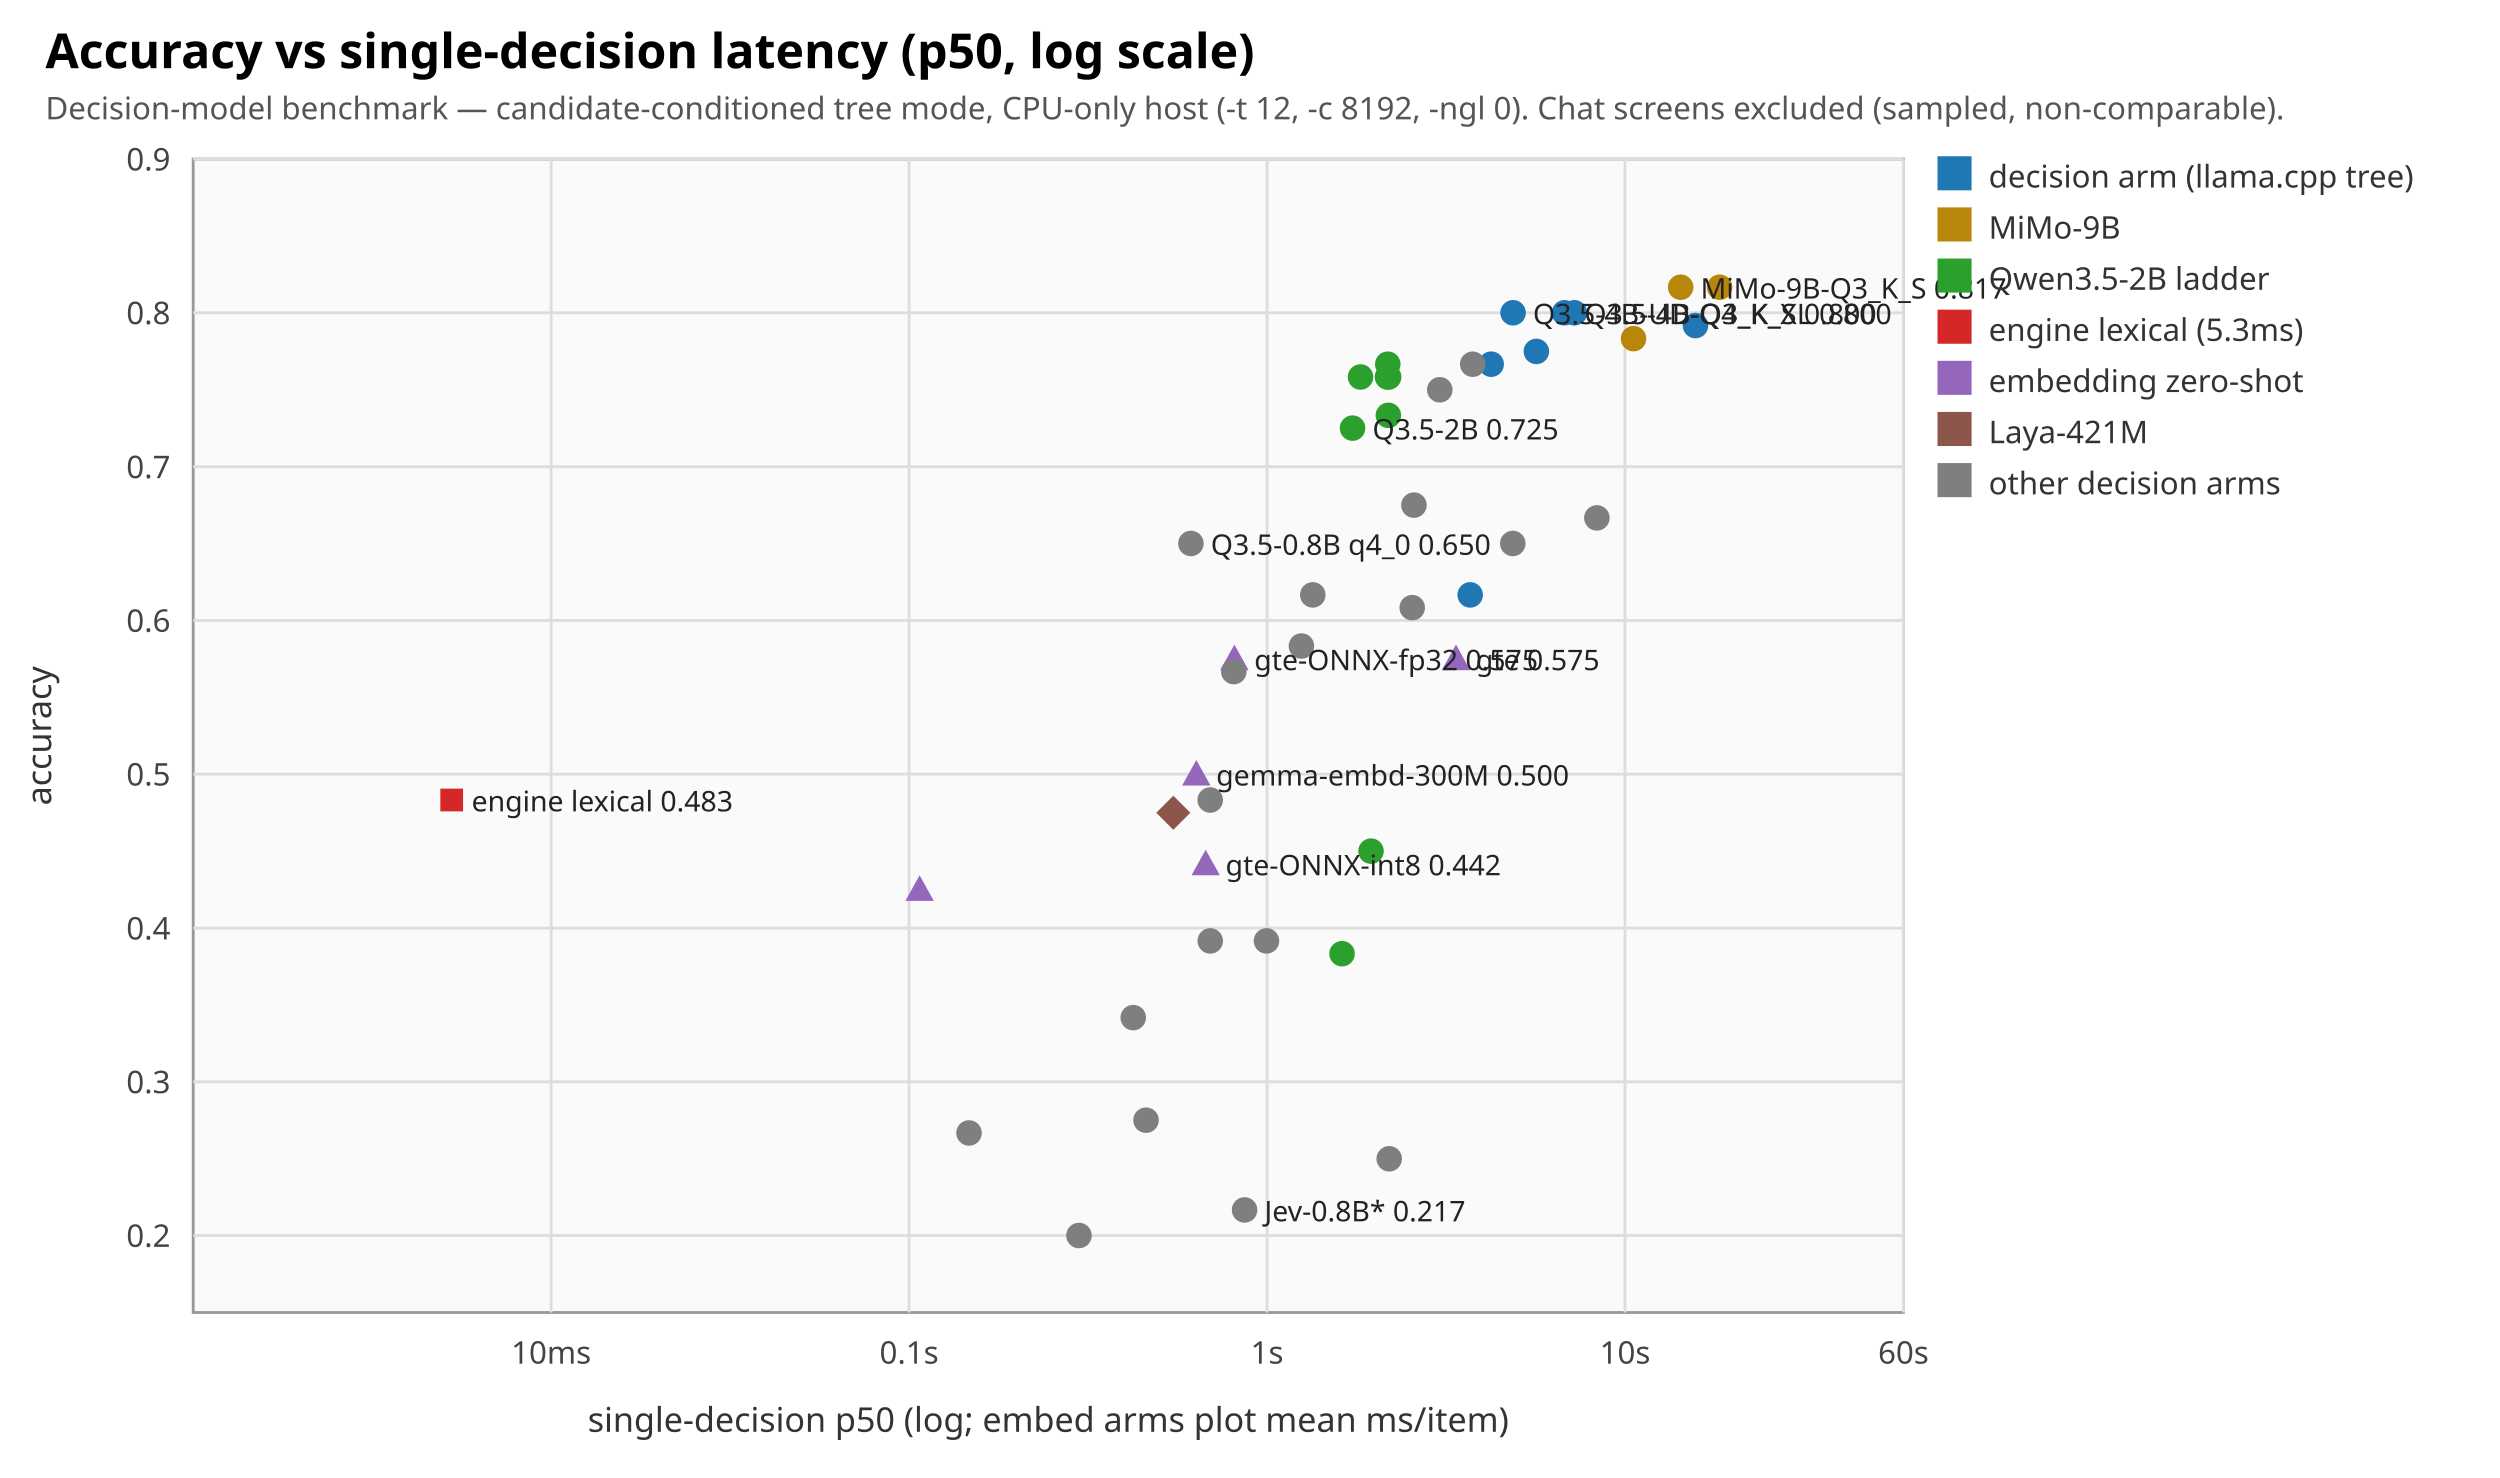
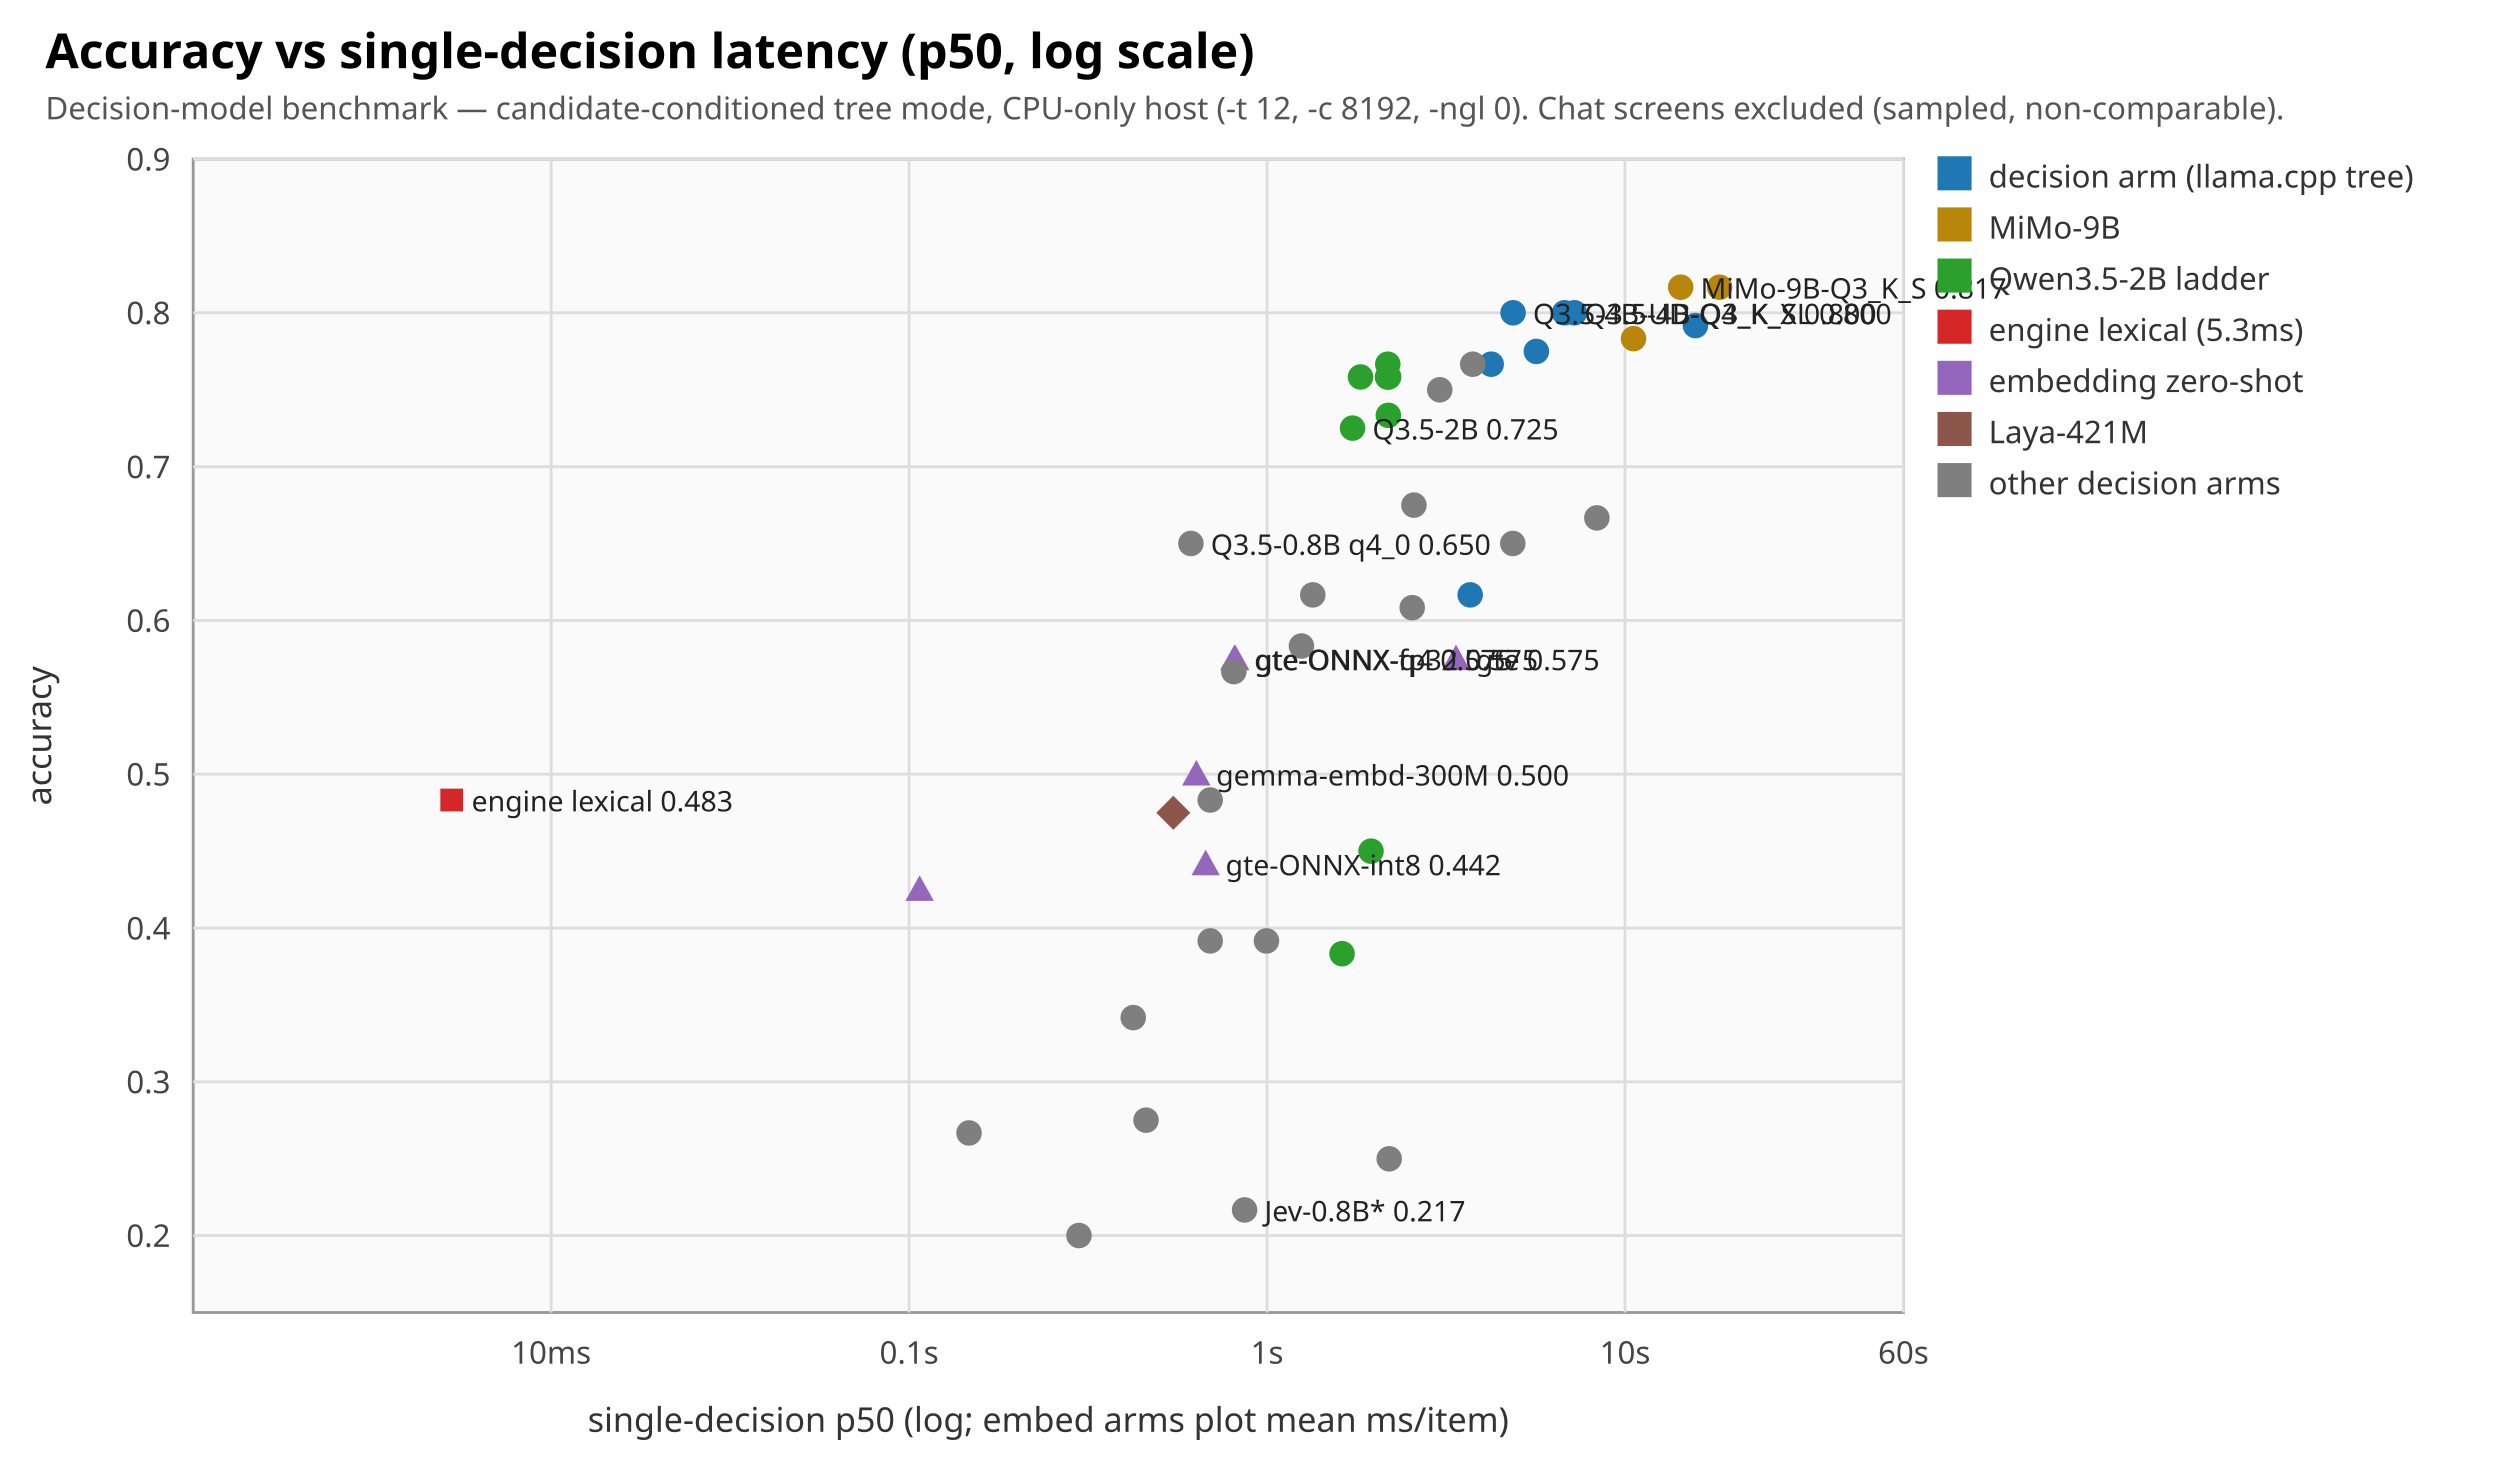
<svg xmlns="http://www.w3.org/2000/svg" width="880" height="520" viewBox="0 0 880 520" font-family="sans-serif">
  <text x="16" y="24" font-size="17" font-weight="bold">Accuracy vs single-decision latency (p50, log scale)</text>
  <text x="16" y="42" font-size="11" fill="#555">Decision-model benchmark — candidate-conditioned tree mode, CPU-only host (-t 12, -c 8192, -ngl 0). Chat screens excluded (sampled, non-comparable).</text>
  <rect x="68" y="56" width="602" height="406" fill="#fafafa" stroke="#999" />
  <line x1="68" y1="434.9" x2="670" y2="434.9" stroke="#ddd" />
  <text x="60" y="438.9" font-size="11" text-anchor="end" fill="#444">0.2</text>
  <line x1="68" y1="380.8" x2="670" y2="380.8" stroke="#ddd" />
  <text x="60" y="384.8" font-size="11" text-anchor="end" fill="#444">0.3</text>
  <line x1="68" y1="326.7" x2="670" y2="326.7" stroke="#ddd" />
  <text x="60" y="330.7" font-size="11" text-anchor="end" fill="#444">0.4</text>
  <line x1="68" y1="272.5" x2="670" y2="272.5" stroke="#ddd" />
  <text x="60" y="276.5" font-size="11" text-anchor="end" fill="#444">0.5</text>
  <line x1="68" y1="218.4" x2="670" y2="218.4" stroke="#ddd" />
  <text x="60" y="222.4" font-size="11" text-anchor="end" fill="#444">0.6</text>
  <line x1="68" y1="164.3" x2="670" y2="164.3" stroke="#ddd" />
  <text x="60" y="168.3" font-size="11" text-anchor="end" fill="#444">0.7</text>
  <line x1="68" y1="110.1" x2="670" y2="110.1" stroke="#ddd" />
  <text x="60" y="114.1" font-size="11" text-anchor="end" fill="#444">0.8</text>
  <line x1="68" y1="56.0" x2="670" y2="56.0" stroke="#ddd" />
  <text x="60" y="60.0" font-size="11" text-anchor="end" fill="#444">0.9</text>
  <text x="18" y="259" font-size="12" fill="#333" text-anchor="middle" transform="rotate(-90 18 259)">accuracy</text>
  <line x1="194.0" y1="56" x2="194.0" y2="462" stroke="#ddd" />
  <text x="194.0" y="480" font-size="11" text-anchor="middle" fill="#444">10ms</text>
  <line x1="320.0" y1="56" x2="320.0" y2="462" stroke="#ddd" />
  <text x="320.0" y="480" font-size="11" text-anchor="middle" fill="#444">0.1s</text>
  <line x1="446.0" y1="56" x2="446.0" y2="462" stroke="#ddd" />
  <text x="446.0" y="480" font-size="11" text-anchor="middle" fill="#444">1s</text>
  <line x1="572.0" y1="56" x2="572.0" y2="462" stroke="#ddd" />
  <text x="572.0" y="480" font-size="11" text-anchor="middle" fill="#444">10s</text>
  <line x1="670.0" y1="56" x2="670.0" y2="462" stroke="#ddd" />
  <text x="670.0" y="480" font-size="11" text-anchor="middle" fill="#444">60s</text>
  <text x="369" y="504" font-size="12" text-anchor="middle" fill="#333">single-decision p50 (log; embed arms plot mean ms/item)</text>
  <path d="M 421.1 267.5 L 426.1 276.5 L 416.1 276.5 Z" fill="#9467bd" />
  <path d="M 512.5 226.9 L 517.5 235.9 L 507.5 235.9 Z" fill="#9467bd" />
  <path d="M 434.5 226.9 L 439.5 235.9 L 429.5 235.9 Z" fill="#9467bd" />
  <path d="M 424.4 299.1 L 429.4 308.1 L 419.4 308.1 Z" fill="#9467bd" />
+   <path d="M 434.8 226.9 L 439.8 235.9 L 429.8 235.9 Z" fill="#9467bd" />
  <path d="M 323.7 308.1 L 328.7 317.1 L 318.7 317.1 Z" fill="#9467bd" />
  <rect x="155.0" y="277.6" width="8" height="8" fill="#d62728" />
  <path d="M 413.0 280.1 L 419.0 286.1 L 413.0 292.1 L 407.0 286.1 Z" fill="#8c564b" />
  <circle cx="532.5" cy="191.3" r="4.5" fill="#7f7f7f" />
  <circle cx="403.4" cy="394.3" r="4.5" fill="#7f7f7f" />
  <circle cx="341.1" cy="398.8" r="4.5" fill="#7f7f7f" />
  <circle cx="438.1" cy="425.9" r="4.5" fill="#7f7f7f" />
  <circle cx="562.1" cy="182.3" r="4.5" fill="#7f7f7f" />
  <circle cx="497.1" cy="213.9" r="4.5" fill="#7f7f7f" />
  <circle cx="445.8" cy="331.2" r="4.5" fill="#7f7f7f" />
  <circle cx="575.0" cy="119.2" r="4.5" fill="#b8860b" />
  <circle cx="605.3" cy="101.1" r="4.5" fill="#b8860b" />
  <circle cx="591.6" cy="101.1" r="4.5" fill="#b8860b" />
  <circle cx="426.0" cy="281.6" r="4.5" fill="#7f7f7f" />
  <circle cx="419.2" cy="191.3" r="4.5" fill="#7f7f7f" />
  <circle cx="472.4" cy="335.7" r="4.5" fill="#2ca02c" />
  <circle cx="482.6" cy="299.6" r="4.5" fill="#2ca02c" />
  <circle cx="478.9" cy="132.7" r="4.5" fill="#2ca02c" />
  <circle cx="488.7" cy="146.2" r="4.5" fill="#2ca02c" />
  <circle cx="488.8" cy="132.7" r="4.5" fill="#2ca02c" />
  <circle cx="488.4" cy="132.7" r="4.5" fill="#2ca02c" />
  <circle cx="488.5" cy="128.2" r="4.5" fill="#2ca02c" />
  <circle cx="476.1" cy="150.7" r="4.5" fill="#2ca02c" />
  <circle cx="540.8" cy="123.7" r="4.5" fill="#1f77b4" />
  <circle cx="550.7" cy="110.1" r="4.5" fill="#1f77b4" />
  <circle cx="517.5" cy="209.4" r="4.5" fill="#1f77b4" />
  <circle cx="596.8" cy="114.6" r="4.5" fill="#1f77b4" />
  <circle cx="554.2" cy="110.1" r="4.5" fill="#1f77b4" />
  <circle cx="532.6" cy="110.1" r="4.5" fill="#1f77b4" />
  <circle cx="524.9" cy="128.2" r="4.5" fill="#1f77b4" />
  <circle cx="434.3" cy="236.4" r="4.5" fill="#7f7f7f" />
  <circle cx="462.1" cy="209.4" r="4.5" fill="#7f7f7f" />
  <circle cx="518.4" cy="128.2" r="4.5" fill="#7f7f7f" />
  <circle cx="379.8" cy="434.9" r="4.5" fill="#7f7f7f" />
  <circle cx="506.8" cy="137.2" r="4.5" fill="#7f7f7f" />
  <circle cx="489.0" cy="407.9" r="4.5" fill="#7f7f7f" />
  <circle cx="398.9" cy="358.2" r="4.5" fill="#7f7f7f" />
  <circle cx="426.0" cy="331.2" r="4.5" fill="#7f7f7f" />
  <circle cx="458.1" cy="227.4" r="4.5" fill="#7f7f7f" />
  <circle cx="497.7" cy="177.8" r="4.5" fill="#7f7f7f" />
  <text x="428.1" y="276.5" font-size="10" fill="#222">gemma-embd-300M 0.500</text>
  <text x="519.5" y="235.9" font-size="10" fill="#222">gte 0.575</text>
  <text x="441.5" y="235.9" font-size="10" fill="#222">gte-ONNX-fp32 0.575</text>
  <text x="431.4" y="308.1" font-size="10" fill="#222">gte-ONNX-int8 0.442</text>
+   <text x="441.8" y="235.9" font-size="10" fill="#222">gte-ONNX-q4 0.575</text>
  <text x="166.0" y="285.6" font-size="10" fill="#222">engine lexical 0.483</text>
  <text x="445.1" y="429.9" font-size="10" fill="#222">Jev-0.8B* 0.217</text>
  <text x="598.6" y="105.1" font-size="10" fill="#222">MiMo-9B-Q3_K_S 0.817</text>
  <text x="426.2" y="195.3" font-size="10" fill="#222">Q3.5-0.8B q4_0 0.650</text>
  <text x="483.1" y="154.7" font-size="10" fill="#222">Q3.5-2B 0.725</text>
  <text x="557.7" y="114.1" font-size="10" fill="#222">Q3.5-4B-Q3_K_S 0.800</text>
  <text x="539.6" y="114.1" font-size="10" fill="#222">Q3.5-4B-UD-Q4_K_XL 0.800</text>
  <rect x="682" y="55" width="12" height="12" fill="#1f77b4" />
  <text x="700" y="66" font-size="11" fill="#333">decision arm (llama.cpp tree)</text>
  <rect x="682" y="73" width="12" height="12" fill="#b8860b" />
  <text x="700" y="84" font-size="11" fill="#333">MiMo-9B</text>
  <rect x="682" y="91" width="12" height="12" fill="#2ca02c" />
  <text x="700" y="102" font-size="11" fill="#333">Qwen3.5-2B ladder</text>
  <rect x="682" y="109" width="12" height="12" fill="#d62728" />
  <text x="700" y="120" font-size="11" fill="#333">engine lexical (5.3ms)</text>
  <rect x="682" y="127" width="12" height="12" fill="#9467bd" />
  <text x="700" y="138" font-size="11" fill="#333">embedding zero-shot</text>
  <rect x="682" y="145" width="12" height="12" fill="#8c564b" />
  <text x="700" y="156" font-size="11" fill="#333">Laya-421M</text>
  <rect x="682" y="163" width="12" height="12" fill="#7f7f7f" />
  <text x="700" y="174" font-size="11" fill="#333">other decision arms</text>
* Jev-Style-0.8B: interface mismatch (verdict-slot readout), see REPORT.md F11
</svg>
